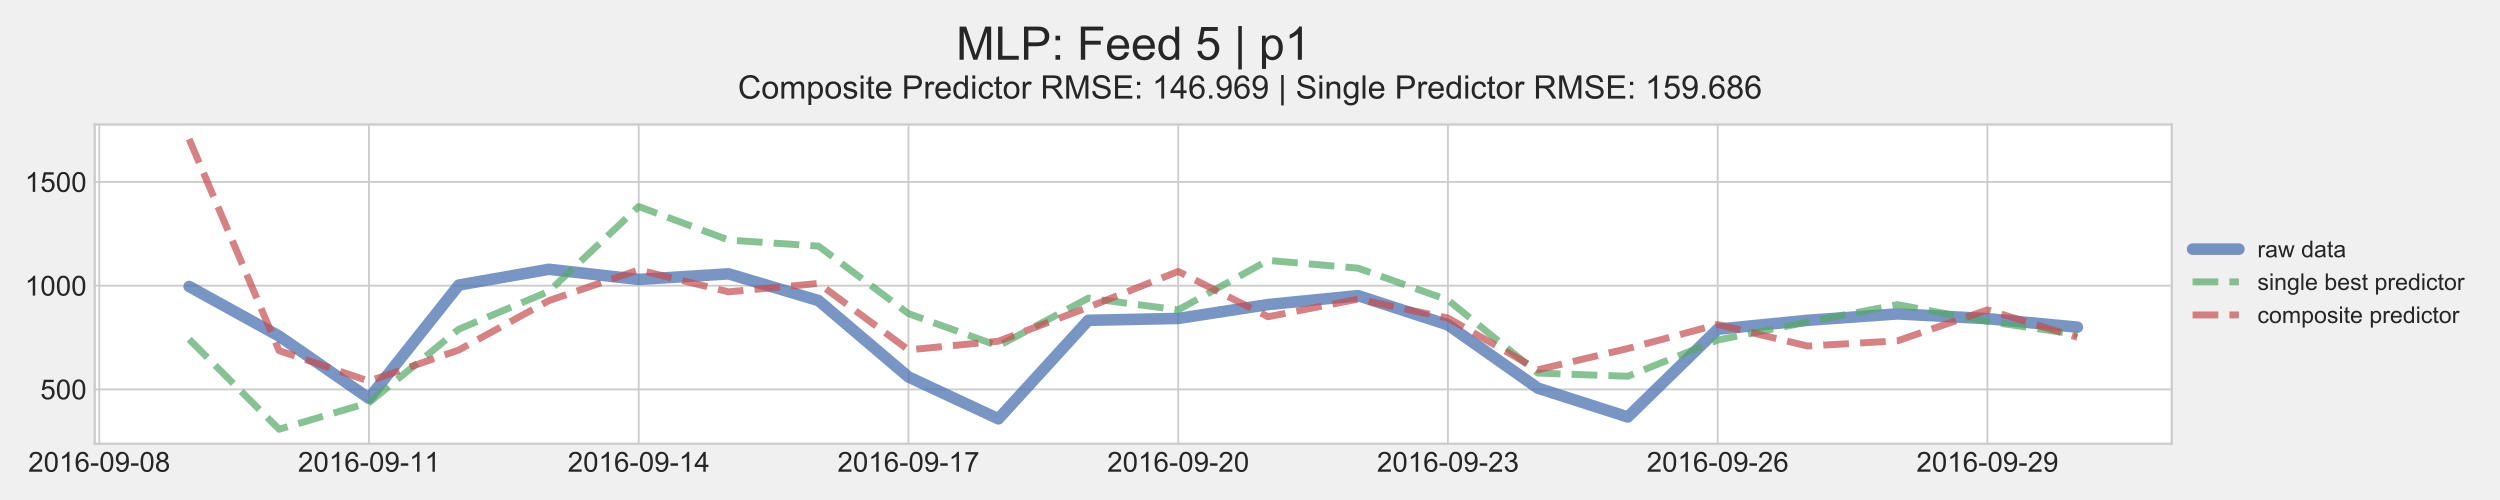
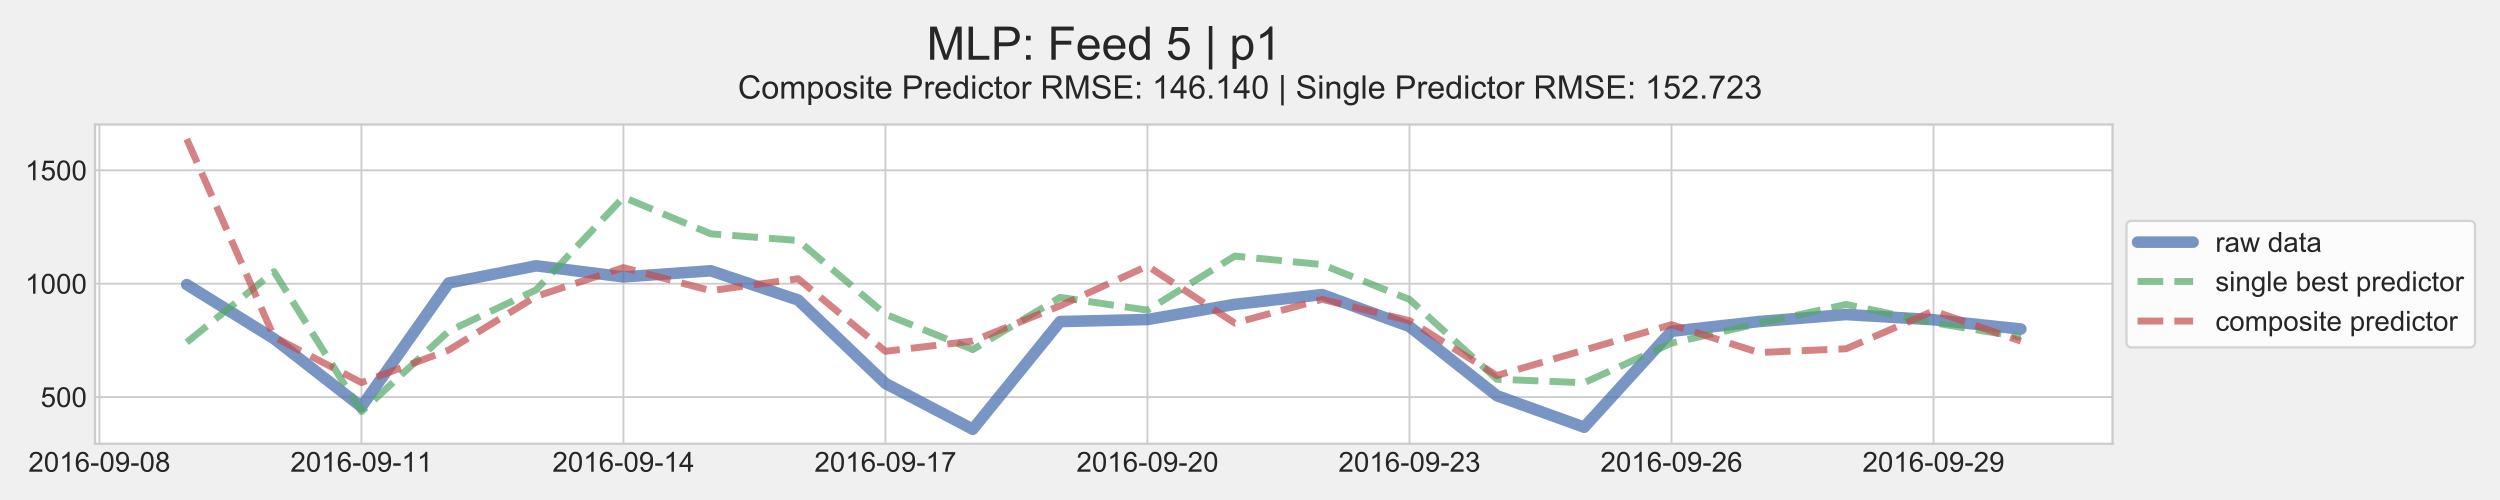
<svg xmlns="http://www.w3.org/2000/svg" xmlns:xlink="http://www.w3.org/1999/xlink" height="216pt" version="1.1" viewBox="0 0 1080 216" width="1080pt">
  <defs>
    <style type="text/css">
*{stroke-linecap:butt;stroke-linejoin:round;}
  </style>
  </defs>
  <g id="figure_1">
    <g id="patch_1">
      <path d="M 0 216  L 1080 216  L 1080 0  L 0 0  z " style="fill:none;" />
    </g>
    <g id="axes_1">
      <g id="patch_2">
-         <path d="M 40.925 191.7  L 938.2 191.7  L 938.2 53.8  L 40.925 53.8  z " style="fill:#ffffff;" />
+         <path d="M 41.05 191.7  L 912.625 191.7  L 912.625 53.8  L 41.05 53.8  z " style="fill:#ffffff;" />
      </g>
      <g id="matplotlib.axis_1">
        <g id="xtick_1">
          <g id="line2d_1">
-             <path clip-path="url(#p31e401185d)" d="M 42.867 191.7  L 42.867 53.8  " style="fill:none;stroke:#cccccc;stroke-linecap:round;stroke-width:0.8;" />
+             <path clip-path="url(#p3363a02929)" d="M 42.937 191.7  L 42.937 53.8  " style="fill:none;stroke:#cccccc;stroke-linecap:round;stroke-width:0.8;" />
          </g>
          <g id="line2d_2" />
          <g id="text_1">
            <defs>
              <path d="M 50.344 8.453  L 50.344 0  L 3.031 0  Q 2.938 3.172 4.047 6.109  Q 5.859 10.938 9.828 15.625  Q 13.812 20.312 21.344 26.469  Q 33.016 36.031 37.109 41.625  Q 41.219 47.219 41.219 52.203  Q 41.219 57.422 37.469 61  Q 33.734 64.594 27.734 64.594  Q 21.391 64.594 17.578 60.781  Q 13.766 56.984 13.719 50.25  L 4.688 51.172  Q 5.609 61.281 11.656 66.578  Q 17.719 71.875 27.938 71.875  Q 38.234 71.875 44.234 66.156  Q 50.25 60.453 50.25 52  Q 50.25 47.703 48.484 43.547  Q 46.734 39.406 42.656 34.812  Q 38.578 30.219 29.109 22.219  Q 21.188 15.578 18.938 13.203  Q 16.703 10.844 15.234 8.453  z " id="ArialMT-32" />
              <path d="M 4.156 35.297  Q 4.156 48 6.766 55.734  Q 9.375 63.484 14.516 67.672  Q 19.672 71.875 27.484 71.875  Q 33.25 71.875 37.594 69.547  Q 41.938 67.234 44.766 62.859  Q 47.609 58.5 49.219 52.219  Q 50.828 45.953 50.828 35.297  Q 50.828 22.703 48.234 14.969  Q 45.656 7.234 40.5 3  Q 35.359 -1.219 27.484 -1.219  Q 17.141 -1.219 11.234 6.203  Q 4.156 15.141 4.156 35.297  z M 13.188 35.297  Q 13.188 17.672 17.312 11.828  Q 21.438 6 27.484 6  Q 33.547 6 37.672 11.859  Q 41.797 17.719 41.797 35.297  Q 41.797 52.984 37.672 58.781  Q 33.547 64.594 27.391 64.594  Q 21.344 64.594 17.719 59.469  Q 13.188 52.938 13.188 35.297  z " id="ArialMT-30" />
              <path d="M 37.25 0  L 28.469 0  L 28.469 56  Q 25.297 52.984 20.141 49.953  Q 14.984 46.922 10.891 45.406  L 10.891 53.906  Q 18.266 57.375 23.781 62.297  Q 29.297 67.234 31.594 71.875  L 37.25 71.875  z " id="ArialMT-31" />
              <path d="M 49.75 54.047  L 41.016 53.375  Q 39.844 58.547 37.703 60.891  Q 34.125 64.656 28.906 64.656  Q 24.703 64.656 21.531 62.312  Q 17.391 59.281 14.984 53.469  Q 12.594 47.656 12.5 36.922  Q 15.672 41.75 20.266 44.094  Q 24.859 46.438 29.891 46.438  Q 38.672 46.438 44.844 39.969  Q 51.031 33.5 51.031 23.25  Q 51.031 16.5 48.125 10.719  Q 45.219 4.938 40.141 1.859  Q 35.062 -1.219 28.609 -1.219  Q 17.625 -1.219 10.688 6.859  Q 3.766 14.938 3.766 33.5  Q 3.766 54.25 11.422 63.672  Q 18.109 71.875 29.438 71.875  Q 37.891 71.875 43.281 67.141  Q 48.688 62.406 49.75 54.047  z M 13.875 23.188  Q 13.875 18.656 15.797 14.5  Q 17.719 10.359 21.188 8.172  Q 24.656 6 28.469 6  Q 34.031 6 38.031 10.484  Q 42.047 14.984 42.047 22.703  Q 42.047 30.125 38.078 34.391  Q 34.125 38.672 28.125 38.672  Q 22.172 38.672 18.016 34.391  Q 13.875 30.125 13.875 23.188  z " id="ArialMT-36" />
              <path d="M 3.172 21.484  L 3.172 30.328  L 30.172 30.328  L 30.172 21.484  z " id="ArialMT-2d" />
              <path d="M 5.469 16.547  L 13.922 17.328  Q 14.984 11.375 18.016 8.688  Q 21.047 6 25.781 6  Q 29.828 6 32.875 7.859  Q 35.938 9.719 37.891 12.812  Q 39.844 15.922 41.156 21.188  Q 42.484 26.469 42.484 31.938  Q 42.484 32.516 42.438 33.688  Q 39.797 29.5 35.234 26.875  Q 30.672 24.266 25.344 24.266  Q 16.453 24.266 10.297 30.703  Q 4.156 37.156 4.156 47.703  Q 4.156 58.594 10.578 65.234  Q 17 71.875 26.656 71.875  Q 33.641 71.875 39.422 68.109  Q 45.219 64.359 48.219 57.391  Q 51.219 50.438 51.219 37.25  Q 51.219 23.531 48.234 15.406  Q 45.266 7.281 39.375 3.031  Q 33.5 -1.219 25.594 -1.219  Q 17.188 -1.219 11.859 3.438  Q 6.547 8.109 5.469 16.547  z M 41.453 48.141  Q 41.453 55.719 37.422 60.156  Q 33.406 64.594 27.734 64.594  Q 21.875 64.594 17.531 59.812  Q 13.188 55.031 13.188 47.406  Q 13.188 40.578 17.312 36.297  Q 21.438 32.031 27.484 32.031  Q 33.594 32.031 37.516 36.297  Q 41.453 40.578 41.453 48.141  z " id="ArialMT-39" />
              <path d="M 17.672 38.812  Q 12.203 40.828 9.562 44.531  Q 6.938 48.25 6.938 53.422  Q 6.938 61.234 12.547 66.547  Q 18.172 71.875 27.484 71.875  Q 36.859 71.875 42.578 66.422  Q 48.297 60.984 48.297 53.172  Q 48.297 48.188 45.672 44.5  Q 43.062 40.828 37.75 38.812  Q 44.344 36.672 47.781 31.875  Q 51.219 27.094 51.219 20.453  Q 51.219 11.281 44.719 5.031  Q 38.234 -1.219 27.641 -1.219  Q 17.047 -1.219 10.547 5.047  Q 4.047 11.328 4.047 20.703  Q 4.047 27.688 7.594 32.391  Q 11.141 37.109 17.672 38.812  z M 15.922 53.719  Q 15.922 48.641 19.188 45.406  Q 22.469 42.188 27.688 42.188  Q 32.766 42.188 36.016 45.375  Q 39.266 48.578 39.266 53.219  Q 39.266 58.062 35.906 61.359  Q 32.562 64.656 27.594 64.656  Q 22.562 64.656 19.234 61.422  Q 15.922 58.203 15.922 53.719  z M 13.094 20.656  Q 13.094 16.891 14.875 13.375  Q 16.656 9.859 20.172 7.922  Q 23.688 6 27.734 6  Q 34.031 6 38.125 10.047  Q 42.234 14.109 42.234 20.359  Q 42.234 26.703 38.016 30.859  Q 33.797 35.016 27.438 35.016  Q 21.234 35.016 17.156 30.906  Q 13.094 26.812 13.094 20.656  z " id="ArialMT-38" />
            </defs>
-             <g style="fill:#262626;" transform="translate(12.17903 203.7894)scale(0.12 -0.12)">
+             <g style="fill:#262626;" transform="translate(12.2484 203.7894)scale(0.12 -0.12)">
              <use xlink:href="#ArialMT-32" />
              <use x="55.615" xlink:href="#ArialMT-30" />
              <use x="111.23" xlink:href="#ArialMT-31" />
              <use x="166.846" xlink:href="#ArialMT-36" />
              <use x="222.461" xlink:href="#ArialMT-2d" />
              <use x="255.762" xlink:href="#ArialMT-30" />
              <use x="311.377" xlink:href="#ArialMT-39" />
              <use x="366.992" xlink:href="#ArialMT-2d" />
              <use x="400.293" xlink:href="#ArialMT-30" />
              <use x="455.908" xlink:href="#ArialMT-38" />
            </g>
          </g>
        </g>
        <g id="xtick_2">
          <g id="line2d_3">
-             <path clip-path="url(#p31e401185d)" d="M 159.396 191.7  L 159.396 53.8  " style="fill:none;stroke:#cccccc;stroke-linecap:round;stroke-width:0.8;" />
+             <path clip-path="url(#p3363a02929)" d="M 156.128 191.7  L 156.128 53.8  " style="fill:none;stroke:#cccccc;stroke-linecap:round;stroke-width:0.8;" />
          </g>
          <g id="line2d_4" />
          <g id="text_2">
-             <g style="fill:#262626;" transform="translate(128.7148 203.7894)scale(0.12 -0.12)">
+             <g style="fill:#262626;" transform="translate(125.4465 203.7894)scale(0.12 -0.12)">
              <use xlink:href="#ArialMT-32" />
              <use x="55.615" xlink:href="#ArialMT-30" />
              <use x="111.23" xlink:href="#ArialMT-31" />
              <use x="166.846" xlink:href="#ArialMT-36" />
              <use x="222.461" xlink:href="#ArialMT-2d" />
              <use x="255.762" xlink:href="#ArialMT-30" />
              <use x="311.377" xlink:href="#ArialMT-39" />
              <use x="366.992" xlink:href="#ArialMT-2d" />
              <use x="400.293" xlink:href="#ArialMT-31" />
              <use x="455.799" xlink:href="#ArialMT-31" />
            </g>
          </g>
        </g>
        <g id="xtick_3">
          <g id="line2d_5">
-             <path clip-path="url(#p31e401185d)" d="M 275.926 191.7  L 275.926 53.8  " style="fill:none;stroke:#cccccc;stroke-linecap:round;stroke-width:0.8;" />
+             <path clip-path="url(#p3363a02929)" d="M 269.32 191.7  L 269.32 53.8  " style="fill:none;stroke:#cccccc;stroke-linecap:round;stroke-width:0.8;" />
          </g>
          <g id="line2d_6" />
          <g id="text_3">
            <defs>
              <path d="M 32.328 0  L 32.328 17.141  L 1.266 17.141  L 1.266 25.203  L 33.938 71.578  L 41.109 71.578  L 41.109 25.203  L 50.781 25.203  L 50.781 17.141  L 41.109 17.141  L 41.109 0  z M 32.328 25.203  L 32.328 57.469  L 9.906 25.203  z " id="ArialMT-34" />
            </defs>
-             <g style="fill:#262626;" transform="translate(245.2375 203.7894)scale(0.12 -0.12)">
+             <g style="fill:#262626;" transform="translate(238.6315 203.7894)scale(0.12 -0.12)">
              <use xlink:href="#ArialMT-32" />
              <use x="55.615" xlink:href="#ArialMT-30" />
              <use x="111.23" xlink:href="#ArialMT-31" />
              <use x="166.846" xlink:href="#ArialMT-36" />
              <use x="222.461" xlink:href="#ArialMT-2d" />
              <use x="255.762" xlink:href="#ArialMT-30" />
              <use x="311.377" xlink:href="#ArialMT-39" />
              <use x="366.992" xlink:href="#ArialMT-2d" />
              <use x="400.293" xlink:href="#ArialMT-31" />
              <use x="455.908" xlink:href="#ArialMT-34" />
            </g>
          </g>
        </g>
        <g id="xtick_4">
          <g id="line2d_7">
-             <path clip-path="url(#p31e401185d)" d="M 392.455 191.7  L 392.455 53.8  " style="fill:none;stroke:#cccccc;stroke-linecap:round;stroke-width:0.8;" />
+             <path clip-path="url(#p3363a02929)" d="M 382.511 191.7  L 382.511 53.8  " style="fill:none;stroke:#cccccc;stroke-linecap:round;stroke-width:0.8;" />
          </g>
          <g id="line2d_8" />
          <g id="text_4">
            <defs>
              <path d="M 4.734 62.203  L 4.734 70.656  L 51.078 70.656  L 51.078 63.812  Q 44.234 56.547 37.516 44.484  Q 30.812 32.422 27.156 19.672  Q 24.516 10.688 23.781 0  L 14.75 0  Q 14.891 8.453 18.062 20.406  Q 21.234 32.375 27.172 43.484  Q 33.109 54.594 39.797 62.203  z " id="ArialMT-37" />
            </defs>
-             <g style="fill:#262626;" transform="translate(361.7667 203.7894)scale(0.12 -0.12)">
+             <g style="fill:#262626;" transform="translate(351.8231 203.7894)scale(0.12 -0.12)">
              <use xlink:href="#ArialMT-32" />
              <use x="55.615" xlink:href="#ArialMT-30" />
              <use x="111.23" xlink:href="#ArialMT-31" />
              <use x="166.846" xlink:href="#ArialMT-36" />
              <use x="222.461" xlink:href="#ArialMT-2d" />
              <use x="255.762" xlink:href="#ArialMT-30" />
              <use x="311.377" xlink:href="#ArialMT-39" />
              <use x="366.992" xlink:href="#ArialMT-2d" />
              <use x="400.293" xlink:href="#ArialMT-31" />
              <use x="455.908" xlink:href="#ArialMT-37" />
            </g>
          </g>
        </g>
        <g id="xtick_5">
          <g id="line2d_9">
-             <path clip-path="url(#p31e401185d)" d="M 508.984 191.7  L 508.984 53.8  " style="fill:none;stroke:#cccccc;stroke-linecap:round;stroke-width:0.8;" />
+             <path clip-path="url(#p3363a02929)" d="M 495.703 191.7  L 495.703 53.8  " style="fill:none;stroke:#cccccc;stroke-linecap:round;stroke-width:0.8;" />
          </g>
          <g id="line2d_10" />
          <g id="text_5">
-             <g style="fill:#262626;" transform="translate(478.2959 203.7894)scale(0.12 -0.12)">
+             <g style="fill:#262626;" transform="translate(465.0146 203.7894)scale(0.12 -0.12)">
              <use xlink:href="#ArialMT-32" />
              <use x="55.615" xlink:href="#ArialMT-30" />
              <use x="111.23" xlink:href="#ArialMT-31" />
              <use x="166.846" xlink:href="#ArialMT-36" />
              <use x="222.461" xlink:href="#ArialMT-2d" />
              <use x="255.762" xlink:href="#ArialMT-30" />
              <use x="311.377" xlink:href="#ArialMT-39" />
              <use x="366.992" xlink:href="#ArialMT-2d" />
              <use x="400.293" xlink:href="#ArialMT-32" />
              <use x="455.908" xlink:href="#ArialMT-30" />
            </g>
          </g>
        </g>
        <g id="xtick_6">
          <g id="line2d_11">
-             <path clip-path="url(#p31e401185d)" d="M 625.513 191.7  L 625.513 53.8  " style="fill:none;stroke:#cccccc;stroke-linecap:round;stroke-width:0.8;" />
+             <path clip-path="url(#p3363a02929)" d="M 608.894 191.7  L 608.894 53.8  " style="fill:none;stroke:#cccccc;stroke-linecap:round;stroke-width:0.8;" />
          </g>
          <g id="line2d_12" />
          <g id="text_6">
            <defs>
              <path d="M 4.203 18.891  L 12.984 20.062  Q 14.5 12.594 18.141 9.297  Q 21.781 6 27 6  Q 33.203 6 37.469 10.297  Q 41.75 14.594 41.75 20.953  Q 41.75 27 37.797 30.922  Q 33.844 34.859 27.734 34.859  Q 25.25 34.859 21.531 33.891  L 22.516 41.609  Q 23.391 41.5 23.922 41.5  Q 29.547 41.5 34.031 44.422  Q 38.531 47.359 38.531 53.469  Q 38.531 58.297 35.25 61.469  Q 31.984 64.656 26.812 64.656  Q 21.688 64.656 18.266 61.422  Q 14.844 58.203 13.875 51.766  L 5.078 53.328  Q 6.688 62.156 12.391 67.016  Q 18.109 71.875 26.609 71.875  Q 32.469 71.875 37.391 69.359  Q 42.328 66.844 44.938 62.5  Q 47.562 58.156 47.562 53.266  Q 47.562 48.641 45.062 44.828  Q 42.578 41.016 37.703 38.766  Q 44.047 37.312 47.562 32.688  Q 51.078 28.078 51.078 21.141  Q 51.078 11.766 44.234 5.25  Q 37.406 -1.266 26.953 -1.266  Q 17.531 -1.266 11.297 4.344  Q 5.078 9.969 4.203 18.891  z " id="ArialMT-33" />
            </defs>
-             <g style="fill:#262626;" transform="translate(594.8251 203.7894)scale(0.12 -0.12)">
+             <g style="fill:#262626;" transform="translate(578.2062 203.7894)scale(0.12 -0.12)">
              <use xlink:href="#ArialMT-32" />
              <use x="55.615" xlink:href="#ArialMT-30" />
              <use x="111.23" xlink:href="#ArialMT-31" />
              <use x="166.846" xlink:href="#ArialMT-36" />
              <use x="222.461" xlink:href="#ArialMT-2d" />
              <use x="255.762" xlink:href="#ArialMT-30" />
              <use x="311.377" xlink:href="#ArialMT-39" />
              <use x="366.992" xlink:href="#ArialMT-2d" />
              <use x="400.293" xlink:href="#ArialMT-32" />
              <use x="455.908" xlink:href="#ArialMT-33" />
            </g>
          </g>
        </g>
        <g id="xtick_7">
          <g id="line2d_13">
-             <path clip-path="url(#p31e401185d)" d="M 742.042 191.7  L 742.042 53.8  " style="fill:none;stroke:#cccccc;stroke-linecap:round;stroke-width:0.8;" />
+             <path clip-path="url(#p3363a02929)" d="M 722.086 191.7  L 722.086 53.8  " style="fill:none;stroke:#cccccc;stroke-linecap:round;stroke-width:0.8;" />
          </g>
          <g id="line2d_14" />
          <g id="text_7">
-             <g style="fill:#262626;" transform="translate(711.3544 203.7894)scale(0.12 -0.12)">
+             <g style="fill:#262626;" transform="translate(691.3978 203.7894)scale(0.12 -0.12)">
              <use xlink:href="#ArialMT-32" />
              <use x="55.615" xlink:href="#ArialMT-30" />
              <use x="111.23" xlink:href="#ArialMT-31" />
              <use x="166.846" xlink:href="#ArialMT-36" />
              <use x="222.461" xlink:href="#ArialMT-2d" />
              <use x="255.762" xlink:href="#ArialMT-30" />
              <use x="311.377" xlink:href="#ArialMT-39" />
              <use x="366.992" xlink:href="#ArialMT-2d" />
              <use x="400.293" xlink:href="#ArialMT-32" />
              <use x="455.908" xlink:href="#ArialMT-36" />
            </g>
          </g>
        </g>
        <g id="xtick_8">
          <g id="line2d_15">
-             <path clip-path="url(#p31e401185d)" d="M 858.572 191.7  L 858.572 53.8  " style="fill:none;stroke:#cccccc;stroke-linecap:round;stroke-width:0.8;" />
+             <path clip-path="url(#p3363a02929)" d="M 835.277 191.7  L 835.277 53.8  " style="fill:none;stroke:#cccccc;stroke-linecap:round;stroke-width:0.8;" />
          </g>
          <g id="line2d_16" />
          <g id="text_8">
-             <g style="fill:#262626;" transform="translate(827.8836 203.7894)scale(0.12 -0.12)">
+             <g style="fill:#262626;" transform="translate(804.5893 203.7894)scale(0.12 -0.12)">
              <use xlink:href="#ArialMT-32" />
              <use x="55.615" xlink:href="#ArialMT-30" />
              <use x="111.23" xlink:href="#ArialMT-31" />
              <use x="166.846" xlink:href="#ArialMT-36" />
              <use x="222.461" xlink:href="#ArialMT-2d" />
              <use x="255.762" xlink:href="#ArialMT-30" />
              <use x="311.377" xlink:href="#ArialMT-39" />
              <use x="366.992" xlink:href="#ArialMT-2d" />
              <use x="400.293" xlink:href="#ArialMT-32" />
              <use x="455.908" xlink:href="#ArialMT-39" />
            </g>
          </g>
        </g>
      </g>
      <g id="matplotlib.axis_2">
        <g id="ytick_1">
          <g id="line2d_17">
-             <path clip-path="url(#p31e401185d)" d="M 40.925 168.214  L 938.2 168.214  " style="fill:none;stroke:#cccccc;stroke-linecap:round;stroke-width:0.8;" />
+             <path clip-path="url(#p3363a02929)" d="M 41.05 171.525  L 912.625 171.525  " style="fill:none;stroke:#cccccc;stroke-linecap:round;stroke-width:0.8;" />
          </g>
          <g id="line2d_18" />
          <g id="text_9">
            <defs>
              <path d="M 4.156 18.75  L 13.375 19.531  Q 14.406 12.797 18.141 9.391  Q 21.875 6 27.156 6  Q 33.5 6 37.891 10.781  Q 42.281 15.578 42.281 23.484  Q 42.281 31 38.062 35.344  Q 33.844 39.703 27 39.703  Q 22.75 39.703 19.328 37.766  Q 15.922 35.844 13.969 32.766  L 5.719 33.844  L 12.641 70.609  L 48.25 70.609  L 48.25 62.203  L 19.672 62.203  L 15.828 42.969  Q 22.266 47.469 29.344 47.469  Q 38.719 47.469 45.156 40.969  Q 51.609 34.469 51.609 24.266  Q 51.609 14.547 45.953 7.469  Q 39.062 -1.219 27.156 -1.219  Q 17.391 -1.219 11.203 4.25  Q 5.031 9.719 4.156 18.75  z " id="ArialMT-35" />
            </defs>
-             <g style="fill:#262626;" transform="translate(17.40563 172.5091)scale(0.12 -0.12)">
+             <g style="fill:#262626;" transform="translate(17.53063 175.82)scale(0.12 -0.12)">
              <use xlink:href="#ArialMT-35" />
              <use x="55.615" xlink:href="#ArialMT-30" />
              <use x="111.23" xlink:href="#ArialMT-30" />
            </g>
          </g>
        </g>
        <g id="ytick_2">
          <g id="line2d_19">
-             <path clip-path="url(#p31e401185d)" d="M 40.925 123.409  L 938.2 123.409  " style="fill:none;stroke:#cccccc;stroke-linecap:round;stroke-width:0.8;" />
+             <path clip-path="url(#p3363a02929)" d="M 41.05 122.559  L 912.625 122.559  " style="fill:none;stroke:#cccccc;stroke-linecap:round;stroke-width:0.8;" />
          </g>
          <g id="line2d_20" />
          <g id="text_10">
-             <g style="fill:#262626;" transform="translate(10.7325 127.7039)scale(0.12 -0.12)">
+             <g style="fill:#262626;" transform="translate(10.8575 126.8533)scale(0.12 -0.12)">
              <use xlink:href="#ArialMT-31" />
              <use x="55.615" xlink:href="#ArialMT-30" />
              <use x="111.23" xlink:href="#ArialMT-30" />
              <use x="166.846" xlink:href="#ArialMT-30" />
            </g>
          </g>
        </g>
        <g id="ytick_3">
          <g id="line2d_21">
-             <path clip-path="url(#p31e401185d)" d="M 40.925 78.604  L 938.2 78.604  " style="fill:none;stroke:#cccccc;stroke-linecap:round;stroke-width:0.8;" />
+             <path clip-path="url(#p3363a02929)" d="M 41.05 73.592  L 912.625 73.592  " style="fill:none;stroke:#cccccc;stroke-linecap:round;stroke-width:0.8;" />
          </g>
          <g id="line2d_22" />
          <g id="text_11">
-             <g style="fill:#262626;" transform="translate(10.7325 82.89876)scale(0.12 -0.12)">
+             <g style="fill:#262626;" transform="translate(10.8575 77.88661)scale(0.12 -0.12)">
              <use xlink:href="#ArialMT-31" />
              <use x="55.615" xlink:href="#ArialMT-35" />
              <use x="111.23" xlink:href="#ArialMT-30" />
              <use x="166.846" xlink:href="#ArialMT-30" />
            </g>
          </g>
        </g>
      </g>
      <g id="line2d_23">
-         <path clip-path="url(#p31e401185d)" d="M 81.71 123.768  L 120.553 145.185  L 159.396 172.068  L 198.239 123.14  L 237.083 116.33  L 275.926 120.721  L 314.769 118.301  L 353.612 129.861  L 392.455 162.838  L 431.298 180.939  L 470.141 138.374  L 508.984 137.568  L 547.827 131.564  L 586.67 127.711  L 625.513 140.346  L 664.356 167.677  L 703.199 180.133  L 742.042 142.227  L 780.886 138.374  L 819.729 135.596  L 858.572 137.657  L 897.415 141.331  " style="fill:none;stroke:#4c72b0;stroke-linecap:round;stroke-opacity:0.75;stroke-width:5;" />
+         <path clip-path="url(#p3363a02929)" d="M 80.667 122.95  L 118.398 146.356  L 156.128 175.736  L 193.859 122.265  L 231.589 114.822  L 269.32 119.621  L 307.05 116.976  L 344.781 129.61  L 382.511 165.649  L 420.242 185.432  L 457.972 138.913  L 495.703 138.032  L 533.433 131.471  L 571.164 127.259  L 608.894 141.068  L 646.625 170.938  L 684.355 184.55  L 722.086 143.125  L 759.816 138.913  L 797.547 135.878  L 835.277 138.13  L 873.008 142.145  " style="fill:none;stroke:#4c72b0;stroke-linecap:round;stroke-opacity:0.75;stroke-width:5;" />
      </g>
      <g id="line2d_24">
-         <path clip-path="url(#p31e401185d)" d="M 81.71 146.581  L 120.553 185.432  L 159.396 173.944  L 198.239 142.191  L 237.083 125.864  L 275.926 89.222  L 314.769 103.704  L 353.612 106.329  L 392.455 135.484  L 431.298 149.453  L 470.141 128.817  L 508.984 133.86  L 547.827 112.484  L 586.67 115.845  L 625.513 129.62  L 664.356 161.168  L 703.199 162.556  L 742.042 146.897  L 780.886 139.115  L 819.729 131.61  L 858.572 138.842  L 897.415 144.547  " style="fill:none;stroke:#55a868;stroke-dasharray:11.1,4.8;stroke-dashoffset:0;stroke-opacity:0.7;stroke-width:3;" />
+         <path clip-path="url(#p3363a02929)" d="M 80.667 147.882  L 118.398 117.372  L 156.128 177.787  L 193.859 143.085  L 231.589 125.242  L 269.32 85.196  L 307.05 101.024  L 344.781 103.892  L 382.511 135.754  L 420.242 151.021  L 457.972 128.468  L 495.703 133.979  L 533.433 110.619  L 571.164 114.292  L 608.894 129.347  L 646.625 163.824  L 684.355 165.341  L 722.086 148.228  L 759.816 139.723  L 797.547 131.521  L 835.277 139.425  L 873.008 145.66  " style="fill:none;stroke:#55a868;stroke-dasharray:11.1,4.8;stroke-dashoffset:0;stroke-opacity:0.7;stroke-width:3;" />
      </g>
      <g id="line2d_25">
-         <path clip-path="url(#p31e401185d)" d="M 81.71 60.068  L 120.553 151.471  L 159.396 164.664  L 198.239 151.194  L 237.083 129.897  L 275.926 116.582  L 314.769 126.086  L 353.612 122.437  L 392.455 151.149  L 431.298 147.402  L 470.141 132.74  L 508.984 117.26  L 547.827 136.826  L 586.67 129.223  L 625.513 137.379  L 664.356 159.734  L 703.199 150.57  L 742.042 140.183  L 780.886 149.49  L 819.729 147.237  L 858.572 133.874  L 897.415 145.715  " style="fill:none;stroke:#c44e52;stroke-dasharray:11.1,4.8;stroke-dashoffset:0;stroke-opacity:0.7;stroke-width:3;" />
+         <path clip-path="url(#p3363a02929)" d="M 80.667 60.068  L 118.398 145.57  L 156.128 165.285  L 193.859 151.239  L 231.589 128.045  L 269.32 115.607  L 307.05 125.573  L 344.781 120.415  L 382.511 151.765  L 420.242 147.33  L 457.972 132.087  L 495.703 114.908  L 533.433 139.571  L 571.164 129.317  L 608.894 138.536  L 646.625 162.221  L 684.355 151.229  L 722.086 140.262  L 759.816 152.295  L 797.547 150.669  L 835.277 134.319  L 873.008 147.375  " style="fill:none;stroke:#c44e52;stroke-dasharray:11.1,4.8;stroke-dashoffset:0;stroke-opacity:0.7;stroke-width:3;" />
      </g>
      <g id="patch_3">
-         <path d="M 40.925 191.7  L 40.925 53.8  " style="fill:none;stroke:#cccccc;stroke-linecap:square;stroke-linejoin:miter;" />
+         <path d="M 41.05 191.7  L 41.05 53.8  " style="fill:none;stroke:#cccccc;stroke-linecap:square;stroke-linejoin:miter;" />
      </g>
      <g id="patch_4">
-         <path d="M 938.2 191.7  L 938.2 53.8  " style="fill:none;stroke:#cccccc;stroke-linecap:square;stroke-linejoin:miter;" />
+         <path d="M 912.625 191.7  L 912.625 53.8  " style="fill:none;stroke:#cccccc;stroke-linecap:square;stroke-linejoin:miter;" />
      </g>
      <g id="patch_5">
-         <path d="M 40.925 191.7  L 938.2 191.7  " style="fill:none;stroke:#cccccc;stroke-linecap:square;stroke-linejoin:miter;" />
+         <path d="M 41.05 191.7  L 912.625 191.7  " style="fill:none;stroke:#cccccc;stroke-linecap:square;stroke-linejoin:miter;" />
      </g>
      <g id="patch_6">
-         <path d="M 40.925 53.8  L 938.2 53.8  " style="fill:none;stroke:#cccccc;stroke-linecap:square;stroke-linejoin:miter;" />
+         <path d="M 41.05 53.8  L 912.625 53.8  " style="fill:none;stroke:#cccccc;stroke-linecap:square;stroke-linejoin:miter;" />
      </g>
      <g id="text_12">
        <defs>
          <path d="M 7.422 0  L 7.422 71.578  L 21.688 71.578  L 38.625 20.906  Q 40.969 13.812 42.047 10.297  Q 43.266 14.203 45.844 21.781  L 62.984 71.578  L 75.734 71.578  L 75.734 0  L 66.609 0  L 66.609 59.906  L 45.797 0  L 37.25 0  L 16.547 60.938  L 16.547 0  z " id="ArialMT-4d" />
          <path d="M 7.328 0  L 7.328 71.578  L 16.797 71.578  L 16.797 8.453  L 52.047 8.453  L 52.047 0  z " id="ArialMT-4c" />
          <path d="M 7.719 0  L 7.719 71.578  L 34.719 71.578  Q 41.844 71.578 45.609 70.906  Q 50.875 70.016 54.438 67.547  Q 58.016 65.094 60.188 60.641  Q 62.359 56.203 62.359 50.875  Q 62.359 41.75 56.547 35.422  Q 50.734 29.109 35.547 29.109  L 17.188 29.109  L 17.188 0  z M 17.188 37.547  L 35.688 37.547  Q 44.875 37.547 48.734 40.969  Q 52.594 44.391 52.594 50.594  Q 52.594 55.078 50.312 58.266  Q 48.047 61.469 44.344 62.5  Q 41.938 63.141 35.5 63.141  L 17.188 63.141  z " id="ArialMT-50" />
          <path d="M 9.031 41.844  L 9.031 51.859  L 19.047 51.859  L 19.047 41.844  z M 9.031 0  L 9.031 10.016  L 19.047 10.016  L 19.047 0  z " id="ArialMT-3a" />
          <path id="ArialMT-20" />
          <path d="M 8.203 0  L 8.203 71.578  L 56.5 71.578  L 56.5 63.141  L 17.672 63.141  L 17.672 40.969  L 51.266 40.969  L 51.266 32.516  L 17.672 32.516  L 17.672 0  z " id="ArialMT-46" />
          <path d="M 42.094 16.703  L 51.172 15.578  Q 49.031 7.625 43.219 3.219  Q 37.406 -1.172 28.375 -1.172  Q 17 -1.172 10.328 5.828  Q 3.656 12.844 3.656 25.484  Q 3.656 38.578 10.391 45.797  Q 17.141 53.031 27.875 53.031  Q 38.281 53.031 44.875 45.953  Q 51.469 38.875 51.469 26.031  Q 51.469 25.25 51.422 23.688  L 12.75 23.688  Q 13.234 15.141 17.578 10.594  Q 21.922 6.062 28.422 6.062  Q 33.25 6.062 36.672 8.594  Q 40.094 11.141 42.094 16.703  z M 13.234 30.906  L 42.188 30.906  Q 41.609 37.453 38.875 40.719  Q 34.672 45.797 27.984 45.797  Q 21.922 45.797 17.797 41.75  Q 13.672 37.703 13.234 30.906  z " id="ArialMT-65" />
          <path d="M 40.234 0  L 40.234 6.547  Q 35.297 -1.172 25.734 -1.172  Q 19.531 -1.172 14.328 2.25  Q 9.125 5.672 6.266 11.797  Q 3.422 17.922 3.422 25.875  Q 3.422 33.641 6 39.969  Q 8.594 46.297 13.766 49.656  Q 18.953 53.031 25.344 53.031  Q 30.031 53.031 33.688 51.047  Q 37.359 49.078 39.656 45.906  L 39.656 71.578  L 48.391 71.578  L 48.391 0  z M 12.453 25.875  Q 12.453 15.922 16.641 10.984  Q 20.844 6.062 26.562 6.062  Q 32.328 6.062 36.344 10.766  Q 40.375 15.484 40.375 25.141  Q 40.375 35.797 36.266 40.766  Q 32.172 45.75 26.172 45.75  Q 20.312 45.75 16.375 40.969  Q 12.453 36.188 12.453 25.875  z " id="ArialMT-64" />
          <path d="M 9.188 -21.047  L 9.188 72.797  L 16.844 72.797  L 16.844 -21.047  z " id="ArialMT-7c" />
          <path d="M 6.594 -19.875  L 6.594 51.859  L 14.594 51.859  L 14.594 45.125  Q 17.438 49.078 21 51.047  Q 24.562 53.031 29.641 53.031  Q 36.281 53.031 41.359 49.609  Q 46.438 46.188 49.016 39.953  Q 51.609 33.734 51.609 26.312  Q 51.609 18.359 48.75 11.984  Q 45.906 5.609 40.453 2.219  Q 35.016 -1.172 29 -1.172  Q 24.609 -1.172 21.109 0.688  Q 17.625 2.547 15.375 5.375  L 15.375 -19.875  z M 14.547 25.641  Q 14.547 15.625 18.594 10.844  Q 22.656 6.062 28.422 6.062  Q 34.281 6.062 38.453 11.016  Q 42.625 15.969 42.625 26.375  Q 42.625 36.281 38.547 41.203  Q 34.469 46.141 28.812 46.141  Q 23.188 46.141 18.859 40.891  Q 14.547 35.641 14.547 25.641  z " id="ArialMT-70" />
        </defs>
-         <g style="fill:#262626;" transform="translate(413.0391 25.8)scale(0.2 -0.2)">
+         <g style="fill:#262626;" transform="translate(400.3141 25.8)scale(0.2 -0.2)">
          <use xlink:href="#ArialMT-4d" />
          <use x="83.301" xlink:href="#ArialMT-4c" />
          <use x="138.916" xlink:href="#ArialMT-50" />
          <use x="205.615" xlink:href="#ArialMT-3a" />
          <use x="233.398" xlink:href="#ArialMT-20" />
          <use x="261.182" xlink:href="#ArialMT-46" />
          <use x="322.266" xlink:href="#ArialMT-65" />
          <use x="377.881" xlink:href="#ArialMT-65" />
          <use x="433.496" xlink:href="#ArialMT-64" />
          <use x="489.111" xlink:href="#ArialMT-20" />
          <use x="516.895" xlink:href="#ArialMT-35" />
          <use x="572.51" xlink:href="#ArialMT-20" />
          <use x="600.293" xlink:href="#ArialMT-7c" />
          <use x="626.27" xlink:href="#ArialMT-20" />
          <use x="654.053" xlink:href="#ArialMT-70" />
          <use x="709.668" xlink:href="#ArialMT-31" />
        </g>
      </g>
      <g id="legend_1">
+         <g id="patch_7">
+           <path d="M 921.025 150.082  L 1066.808 150.082  Q 1069.208 150.082 1069.208 147.682  L 1069.208 97.818  Q 1069.208 95.418 1066.808 95.418  L 921.025 95.418  Q 918.625 95.418 918.625 97.818  L 918.625 147.682  Q 918.625 150.082 921.025 150.082  z " style="fill:#ffffff;opacity:0.8;stroke:#cccccc;stroke-linejoin:miter;" />
+         </g>
        <g id="line2d_26">
-           <path d="M 947.2 107.631  L 967.2 107.631  " style="fill:none;stroke:#4c72b0;stroke-linecap:round;stroke-opacity:0.75;stroke-width:5;" />
+           <path d="M 923.425 104.608  L 947.425 104.608  " style="fill:none;stroke:#4c72b0;stroke-linecap:round;stroke-opacity:0.75;stroke-width:5;" />
        </g>
        <g id="line2d_27" />
        <g id="text_13">
          <defs>
            <path d="M 6.5 0  L 6.5 51.859  L 14.406 51.859  L 14.406 44  Q 17.438 49.516 20 51.266  Q 22.562 53.031 25.641 53.031  Q 30.078 53.031 34.672 50.203  L 31.641 42.047  Q 28.422 43.953 25.203 43.953  Q 22.312 43.953 20.016 42.219  Q 17.719 40.484 16.75 37.406  Q 15.281 32.719 15.281 27.156  L 15.281 0  z " id="ArialMT-72" />
            <path d="M 40.438 6.391  Q 35.547 2.25 31.031 0.531  Q 26.516 -1.172 21.344 -1.172  Q 12.797 -1.172 8.203 3  Q 3.609 7.172 3.609 13.672  Q 3.609 17.484 5.344 20.625  Q 7.078 23.781 9.891 25.688  Q 12.703 27.594 16.219 28.562  Q 18.797 29.25 24.031 29.891  Q 34.672 31.156 39.703 32.906  Q 39.75 34.719 39.75 35.203  Q 39.75 40.578 37.25 42.781  Q 33.891 45.75 27.25 45.75  Q 21.047 45.75 18.094 43.578  Q 15.141 41.406 13.719 35.891  L 5.125 37.062  Q 6.297 42.578 8.984 45.969  Q 11.672 49.359 16.75 51.188  Q 21.828 53.031 28.516 53.031  Q 35.156 53.031 39.297 51.469  Q 43.453 49.906 45.406 47.531  Q 47.359 45.172 48.141 41.547  Q 48.578 39.312 48.578 33.453  L 48.578 21.734  Q 48.578 9.469 49.141 6.219  Q 49.703 2.984 51.375 0  L 42.188 0  Q 40.828 2.734 40.438 6.391  z M 39.703 26.031  Q 34.906 24.078 25.344 22.703  Q 19.922 21.922 17.672 20.938  Q 15.438 19.969 14.203 18.094  Q 12.984 16.219 12.984 13.922  Q 12.984 10.406 15.641 8.062  Q 18.312 5.719 23.438 5.719  Q 28.516 5.719 32.469 7.938  Q 36.422 10.156 38.281 14.016  Q 39.703 17 39.703 22.797  z " id="ArialMT-61" />
            <path d="M 16.156 0  L 0.297 51.859  L 9.375 51.859  L 17.625 21.922  L 20.703 10.797  Q 20.906 11.625 23.391 21.484  L 31.641 51.859  L 40.672 51.859  L 48.438 21.781  L 51.031 11.859  L 54 21.875  L 62.891 51.859  L 71.438 51.859  L 55.219 0  L 46.094 0  L 37.844 31.062  L 35.844 39.891  L 25.344 0  z " id="ArialMT-77" />
            <path d="M 25.781 7.859  L 27.047 0.094  Q 23.344 -0.688 20.406 -0.688  Q 15.625 -0.688 12.984 0.828  Q 10.359 2.344 9.281 4.812  Q 8.203 7.281 8.203 15.188  L 8.203 45.016  L 1.766 45.016  L 1.766 51.859  L 8.203 51.859  L 8.203 64.703  L 16.938 69.969  L 16.938 51.859  L 25.781 51.859  L 25.781 45.016  L 16.938 45.016  L 16.938 14.703  Q 16.938 10.938 17.406 9.859  Q 17.875 8.797 18.922 8.156  Q 19.969 7.516 21.922 7.516  Q 23.391 7.516 25.781 7.859  z " id="ArialMT-74" />
          </defs>
-           <g style="fill:#262626;" transform="translate(975.2 111.1312)scale(0.1 -0.1)">
+           <g style="fill:#262626;" transform="translate(957.025 108.8075)scale(0.12 -0.12)">
            <use xlink:href="#ArialMT-72" />
            <use x="33.301" xlink:href="#ArialMT-61" />
            <use x="88.916" xlink:href="#ArialMT-77" />
            <use x="161.133" xlink:href="#ArialMT-20" />
            <use x="188.916" xlink:href="#ArialMT-64" />
            <use x="244.531" xlink:href="#ArialMT-61" />
            <use x="300.146" xlink:href="#ArialMT-74" />
            <use x="327.93" xlink:href="#ArialMT-61" />
          </g>
        </g>
        <g id="line2d_28">
-           <path d="M 947.2 121.777  L 967.2 121.777  " style="fill:none;stroke:#55a868;stroke-dasharray:11.1,4.8;stroke-dashoffset:0;stroke-opacity:0.7;stroke-width:3;" />
+           <path d="M 923.425 121.582  L 947.425 121.582  " style="fill:none;stroke:#55a868;stroke-dasharray:11.1,4.8;stroke-dashoffset:0;stroke-opacity:0.7;stroke-width:3;" />
        </g>
        <g id="line2d_29" />
        <g id="text_14">
          <defs>
            <path d="M 3.078 15.484  L 11.766 16.844  Q 12.5 11.625 15.844 8.844  Q 19.188 6.062 25.203 6.062  Q 31.25 6.062 34.172 8.516  Q 37.109 10.984 37.109 14.312  Q 37.109 17.281 34.516 19  Q 32.719 20.172 25.531 21.969  Q 15.875 24.422 12.141 26.203  Q 8.406 27.984 6.469 31.125  Q 4.547 34.281 4.547 38.094  Q 4.547 41.547 6.125 44.5  Q 7.719 47.469 10.453 49.422  Q 12.5 50.922 16.031 51.969  Q 19.578 53.031 23.641 53.031  Q 29.734 53.031 34.344 51.266  Q 38.969 49.516 41.156 46.5  Q 43.359 43.5 44.188 38.484  L 35.594 37.312  Q 35.016 41.312 32.203 43.547  Q 29.391 45.797 24.266 45.797  Q 18.219 45.797 15.625 43.797  Q 13.031 41.797 13.031 39.109  Q 13.031 37.406 14.109 36.031  Q 15.188 34.625 17.484 33.688  Q 18.797 33.203 25.25 31.453  Q 34.578 28.953 38.25 27.359  Q 41.938 25.781 44.031 22.75  Q 46.141 19.734 46.141 15.234  Q 46.141 10.844 43.578 6.953  Q 41.016 3.078 36.172 0.953  Q 31.344 -1.172 25.25 -1.172  Q 15.141 -1.172 9.844 3.031  Q 4.547 7.234 3.078 15.484  z " id="ArialMT-73" />
            <path d="M 6.641 61.469  L 6.641 71.578  L 15.438 71.578  L 15.438 61.469  z M 6.641 0  L 6.641 51.859  L 15.438 51.859  L 15.438 0  z " id="ArialMT-69" />
            <path d="M 6.594 0  L 6.594 51.859  L 14.5 51.859  L 14.5 44.484  Q 20.219 53.031 31 53.031  Q 35.688 53.031 39.625 51.344  Q 43.562 49.656 45.516 46.922  Q 47.469 44.188 48.25 40.438  Q 48.734 37.984 48.734 31.891  L 48.734 0  L 39.938 0  L 39.938 31.547  Q 39.938 36.922 38.906 39.578  Q 37.891 42.234 35.281 43.812  Q 32.672 45.406 29.156 45.406  Q 23.531 45.406 19.453 41.844  Q 15.375 38.281 15.375 28.328  L 15.375 0  z " id="ArialMT-6e" />
            <path d="M 4.984 -4.297  L 13.531 -5.562  Q 14.062 -9.516 16.5 -11.328  Q 19.781 -13.766 25.438 -13.766  Q 31.547 -13.766 34.859 -11.328  Q 38.188 -8.891 39.359 -4.5  Q 40.047 -1.812 39.984 6.781  Q 34.234 0 25.641 0  Q 14.938 0 9.078 7.719  Q 3.219 15.438 3.219 26.219  Q 3.219 33.641 5.906 39.906  Q 8.594 46.188 13.688 49.609  Q 18.797 53.031 25.688 53.031  Q 34.859 53.031 40.828 45.609  L 40.828 51.859  L 48.922 51.859  L 48.922 7.031  Q 48.922 -5.078 46.453 -10.125  Q 44 -15.188 38.641 -18.109  Q 33.297 -21.047 25.484 -21.047  Q 16.219 -21.047 10.5 -16.875  Q 4.781 -12.703 4.984 -4.297  z M 12.25 26.859  Q 12.25 16.656 16.297 11.969  Q 20.359 7.281 26.469 7.281  Q 32.516 7.281 36.609 11.938  Q 40.719 16.609 40.719 26.562  Q 40.719 36.078 36.5 40.906  Q 32.281 45.75 26.312 45.75  Q 20.453 45.75 16.344 40.984  Q 12.25 36.234 12.25 26.859  z " id="ArialMT-67" />
            <path d="M 6.391 0  L 6.391 71.578  L 15.188 71.578  L 15.188 0  z " id="ArialMT-6c" />
            <path d="M 14.703 0  L 6.547 0  L 6.547 71.578  L 15.328 71.578  L 15.328 46.047  Q 20.906 53.031 29.547 53.031  Q 34.328 53.031 38.594 51.094  Q 42.875 49.172 45.625 45.672  Q 48.391 42.188 49.953 37.25  Q 51.516 32.328 51.516 26.703  Q 51.516 13.375 44.922 6.094  Q 38.328 -1.172 29.109 -1.172  Q 19.922 -1.172 14.703 6.5  z M 14.594 26.312  Q 14.594 17 17.141 12.844  Q 21.297 6.062 28.375 6.062  Q 34.125 6.062 38.328 11.062  Q 42.531 16.062 42.531 25.984  Q 42.531 36.141 38.5 40.969  Q 34.469 45.797 28.766 45.797  Q 23 45.797 18.797 40.797  Q 14.594 35.797 14.594 26.312  z " id="ArialMT-62" />
            <path d="M 40.438 19  L 49.078 17.875  Q 47.656 8.938 41.812 3.875  Q 35.984 -1.172 27.484 -1.172  Q 16.844 -1.172 10.375 5.781  Q 3.906 12.75 3.906 25.734  Q 3.906 34.125 6.688 40.422  Q 9.469 46.734 15.156 49.875  Q 20.844 53.031 27.547 53.031  Q 35.984 53.031 41.359 48.75  Q 46.734 44.484 48.25 36.625  L 39.703 35.297  Q 38.484 40.531 35.375 43.156  Q 32.281 45.797 27.875 45.797  Q 21.234 45.797 17.078 41.031  Q 12.938 36.281 12.938 25.984  Q 12.938 15.531 16.938 10.797  Q 20.953 6.062 27.391 6.062  Q 32.562 6.062 36.031 9.234  Q 39.5 12.406 40.438 19  z " id="ArialMT-63" />
            <path d="M 3.328 25.922  Q 3.328 40.328 11.328 47.266  Q 18.016 53.031 27.641 53.031  Q 38.328 53.031 45.109 46.016  Q 51.906 39.016 51.906 26.656  Q 51.906 16.656 48.906 10.906  Q 45.906 5.172 40.156 2  Q 34.422 -1.172 27.641 -1.172  Q 16.75 -1.172 10.031 5.812  Q 3.328 12.797 3.328 25.922  z M 12.359 25.922  Q 12.359 15.969 16.703 11.016  Q 21.047 6.062 27.641 6.062  Q 34.188 6.062 38.531 11.031  Q 42.875 16.016 42.875 26.219  Q 42.875 35.844 38.5 40.797  Q 34.125 45.75 27.641 45.75  Q 21.047 45.75 16.703 40.812  Q 12.359 35.891 12.359 25.922  z " id="ArialMT-6f" />
          </defs>
-           <g style="fill:#262626;" transform="translate(975.2 125.2766)scale(0.1 -0.1)">
+           <g style="fill:#262626;" transform="translate(957.025 125.7819)scale(0.12 -0.12)">
            <use xlink:href="#ArialMT-73" />
            <use x="50" xlink:href="#ArialMT-69" />
            <use x="72.217" xlink:href="#ArialMT-6e" />
            <use x="127.832" xlink:href="#ArialMT-67" />
            <use x="183.447" xlink:href="#ArialMT-6c" />
            <use x="205.664" xlink:href="#ArialMT-65" />
            <use x="261.279" xlink:href="#ArialMT-20" />
            <use x="289.062" xlink:href="#ArialMT-62" />
            <use x="344.678" xlink:href="#ArialMT-65" />
            <use x="400.293" xlink:href="#ArialMT-73" />
            <use x="450.293" xlink:href="#ArialMT-74" />
            <use x="478.076" xlink:href="#ArialMT-20" />
            <use x="505.859" xlink:href="#ArialMT-70" />
            <use x="561.475" xlink:href="#ArialMT-72" />
            <use x="594.775" xlink:href="#ArialMT-65" />
            <use x="650.391" xlink:href="#ArialMT-64" />
            <use x="706.006" xlink:href="#ArialMT-69" />
            <use x="728.223" xlink:href="#ArialMT-63" />
            <use x="778.223" xlink:href="#ArialMT-74" />
            <use x="806.006" xlink:href="#ArialMT-6f" />
            <use x="861.621" xlink:href="#ArialMT-72" />
          </g>
        </g>
        <g id="line2d_30">
-           <path d="M 947.2 136.039  L 967.2 136.039  " style="fill:none;stroke:#c44e52;stroke-dasharray:11.1,4.8;stroke-dashoffset:0;stroke-opacity:0.7;stroke-width:3;" />
+           <path d="M 923.425 138.697  L 947.425 138.697  " style="fill:none;stroke:#c44e52;stroke-dasharray:11.1,4.8;stroke-dashoffset:0;stroke-opacity:0.7;stroke-width:3;" />
        </g>
        <g id="line2d_31" />
        <g id="text_15">
          <defs>
            <path d="M 6.594 0  L 6.594 51.859  L 14.453 51.859  L 14.453 44.578  Q 16.891 48.391 20.938 50.703  Q 25 53.031 30.172 53.031  Q 35.938 53.031 39.625 50.641  Q 43.312 48.25 44.828 43.953  Q 50.984 53.031 60.844 53.031  Q 68.562 53.031 72.703 48.75  Q 76.859 44.484 76.859 35.594  L 76.859 0  L 68.109 0  L 68.109 32.672  Q 68.109 37.938 67.25 40.25  Q 66.406 42.578 64.156 43.984  Q 61.922 45.406 58.891 45.406  Q 53.422 45.406 49.797 41.766  Q 46.188 38.141 46.188 30.125  L 46.188 0  L 37.406 0  L 37.406 33.688  Q 37.406 39.547 35.25 42.469  Q 33.109 45.406 28.219 45.406  Q 24.516 45.406 21.359 43.453  Q 18.219 41.5 16.797 37.734  Q 15.375 33.984 15.375 26.906  L 15.375 0  z " id="ArialMT-6d" />
          </defs>
-           <g style="fill:#262626;" transform="translate(975.2 139.5391)scale(0.1 -0.1)">
+           <g style="fill:#262626;" transform="translate(957.025 142.8969)scale(0.12 -0.12)">
            <use xlink:href="#ArialMT-63" />
            <use x="50" xlink:href="#ArialMT-6f" />
            <use x="105.615" xlink:href="#ArialMT-6d" />
            <use x="188.916" xlink:href="#ArialMT-70" />
            <use x="244.531" xlink:href="#ArialMT-6f" />
            <use x="300.146" xlink:href="#ArialMT-73" />
            <use x="350.146" xlink:href="#ArialMT-69" />
            <use x="372.363" xlink:href="#ArialMT-74" />
            <use x="400.146" xlink:href="#ArialMT-65" />
            <use x="455.762" xlink:href="#ArialMT-20" />
            <use x="483.545" xlink:href="#ArialMT-70" />
            <use x="539.16" xlink:href="#ArialMT-72" />
            <use x="572.461" xlink:href="#ArialMT-65" />
            <use x="628.076" xlink:href="#ArialMT-64" />
            <use x="683.691" xlink:href="#ArialMT-69" />
            <use x="705.908" xlink:href="#ArialMT-63" />
            <use x="755.908" xlink:href="#ArialMT-74" />
            <use x="783.691" xlink:href="#ArialMT-6f" />
            <use x="839.307" xlink:href="#ArialMT-72" />
          </g>
        </g>
      </g>
    </g>
    <g id="text_16">
      <defs>
        <path d="M 58.797 25.094  L 68.266 22.703  Q 65.281 11.031 57.547 4.906  Q 49.812 -1.219 38.625 -1.219  Q 27.047 -1.219 19.797 3.484  Q 12.547 8.203 8.766 17.141  Q 4.984 26.078 4.984 36.328  Q 4.984 47.516 9.25 55.828  Q 13.531 64.156 21.406 68.469  Q 29.297 72.797 38.766 72.797  Q 49.516 72.797 56.828 67.328  Q 64.156 61.859 67.047 51.953  L 57.719 49.75  Q 55.219 57.562 50.484 61.125  Q 45.75 64.703 38.578 64.703  Q 30.328 64.703 24.781 60.734  Q 19.234 56.781 16.984 50.109  Q 14.75 43.453 14.75 36.375  Q 14.75 27.25 17.406 20.438  Q 20.062 13.625 25.672 10.25  Q 31.297 6.891 37.844 6.891  Q 45.797 6.891 51.312 11.469  Q 56.844 16.062 58.797 25.094  z " id="ArialMT-43" />
        <path d="M 7.859 0  L 7.859 71.578  L 39.594 71.578  Q 49.172 71.578 54.141 69.641  Q 59.125 67.719 62.109 62.828  Q 65.094 57.953 65.094 52.047  Q 65.094 44.438 60.156 39.203  Q 55.219 33.984 44.922 32.562  Q 48.688 30.766 50.641 29  Q 54.781 25.203 58.5 19.484  L 70.953 0  L 59.031 0  L 49.562 14.891  Q 45.406 21.344 42.719 24.75  Q 40.047 28.172 37.922 29.531  Q 35.797 30.906 33.594 31.453  Q 31.984 31.781 28.328 31.781  L 17.328 31.781  L 17.328 0  z M 17.328 39.984  L 37.703 39.984  Q 44.188 39.984 47.844 41.328  Q 51.516 42.672 53.422 45.625  Q 55.328 48.578 55.328 52.047  Q 55.328 57.125 51.641 60.391  Q 47.953 63.672 39.984 63.672  L 17.328 63.672  z " id="ArialMT-52" />
        <path d="M 4.5 23  L 13.422 23.781  Q 14.062 18.406 16.375 14.969  Q 18.703 11.531 23.578 9.406  Q 28.469 7.281 34.578 7.281  Q 39.984 7.281 44.141 8.891  Q 48.297 10.5 50.312 13.297  Q 52.344 16.109 52.344 19.438  Q 52.344 22.797 50.391 25.312  Q 48.438 27.828 43.953 29.547  Q 41.062 30.672 31.203 33.031  Q 21.344 35.406 17.391 37.5  Q 12.25 40.188 9.734 44.156  Q 7.234 48.141 7.234 53.078  Q 7.234 58.5 10.297 63.203  Q 13.375 67.922 19.281 70.359  Q 25.203 72.797 32.422 72.797  Q 40.375 72.797 46.453 70.234  Q 52.547 67.672 55.812 62.688  Q 59.078 57.719 59.328 51.422  L 50.25 50.734  Q 49.516 57.516 45.281 60.984  Q 41.062 64.453 32.812 64.453  Q 24.219 64.453 20.281 61.297  Q 16.359 58.156 16.359 53.719  Q 16.359 49.859 19.141 47.359  Q 21.875 44.875 33.422 42.266  Q 44.969 39.656 49.266 37.703  Q 55.516 34.812 58.484 30.391  Q 61.469 25.984 61.469 20.219  Q 61.469 14.5 58.203 9.438  Q 54.938 4.391 48.797 1.578  Q 42.672 -1.219 35.016 -1.219  Q 25.297 -1.219 18.719 1.609  Q 12.156 4.438 8.422 10.125  Q 4.688 15.828 4.5 23  z " id="ArialMT-53" />
        <path d="M 7.906 0  L 7.906 71.578  L 59.672 71.578  L 59.672 63.141  L 17.391 63.141  L 17.391 41.219  L 56.984 41.219  L 56.984 32.812  L 17.391 32.812  L 17.391 8.453  L 61.328 8.453  L 61.328 0  z " id="ArialMT-45" />
        <path d="M 9.078 0  L 9.078 10.016  L 19.094 10.016  L 19.094 0  z " id="ArialMT-2e" />
      </defs>
      <g style="fill:#262626;" transform="translate(318.7519 42.59156)scale(0.14 -0.14)">
        <use xlink:href="#ArialMT-43" />
        <use x="72.217" xlink:href="#ArialMT-6f" />
        <use x="127.832" xlink:href="#ArialMT-6d" />
        <use x="211.133" xlink:href="#ArialMT-70" />
        <use x="266.748" xlink:href="#ArialMT-6f" />
        <use x="322.363" xlink:href="#ArialMT-73" />
        <use x="372.363" xlink:href="#ArialMT-69" />
        <use x="394.58" xlink:href="#ArialMT-74" />
        <use x="422.363" xlink:href="#ArialMT-65" />
        <use x="477.979" xlink:href="#ArialMT-20" />
        <use x="505.762" xlink:href="#ArialMT-50" />
        <use x="572.461" xlink:href="#ArialMT-72" />
        <use x="605.762" xlink:href="#ArialMT-65" />
        <use x="661.377" xlink:href="#ArialMT-64" />
        <use x="716.992" xlink:href="#ArialMT-69" />
        <use x="739.209" xlink:href="#ArialMT-63" />
        <use x="789.209" xlink:href="#ArialMT-74" />
        <use x="816.992" xlink:href="#ArialMT-6f" />
        <use x="872.607" xlink:href="#ArialMT-72" />
        <use x="905.908" xlink:href="#ArialMT-20" />
        <use x="933.691" xlink:href="#ArialMT-52" />
        <use x="1005.908" xlink:href="#ArialMT-4d" />
        <use x="1089.209" xlink:href="#ArialMT-53" />
        <use x="1155.908" xlink:href="#ArialMT-45" />
        <use x="1222.607" xlink:href="#ArialMT-3a" />
        <use x="1250.391" xlink:href="#ArialMT-20" />
        <use x="1278.174" xlink:href="#ArialMT-31" />
        <use x="1333.789" xlink:href="#ArialMT-34" />
        <use x="1389.404" xlink:href="#ArialMT-36" />
        <use x="1445.02" xlink:href="#ArialMT-2e" />
-         <use x="1472.803" xlink:href="#ArialMT-39" />
-         <use x="1528.418" xlink:href="#ArialMT-36" />
-         <use x="1584.033" xlink:href="#ArialMT-39" />
+         <use x="1472.803" xlink:href="#ArialMT-31" />
+         <use x="1528.418" xlink:href="#ArialMT-34" />
+         <use x="1584.033" xlink:href="#ArialMT-30" />
        <use x="1639.648" xlink:href="#ArialMT-20" />
        <use x="1667.432" xlink:href="#ArialMT-7c" />
        <use x="1693.408" xlink:href="#ArialMT-20" />
        <use x="1721.191" xlink:href="#ArialMT-53" />
        <use x="1787.891" xlink:href="#ArialMT-69" />
        <use x="1810.107" xlink:href="#ArialMT-6e" />
        <use x="1865.723" xlink:href="#ArialMT-67" />
        <use x="1921.338" xlink:href="#ArialMT-6c" />
        <use x="1943.555" xlink:href="#ArialMT-65" />
        <use x="1999.17" xlink:href="#ArialMT-20" />
        <use x="2026.953" xlink:href="#ArialMT-50" />
        <use x="2093.652" xlink:href="#ArialMT-72" />
        <use x="2126.953" xlink:href="#ArialMT-65" />
        <use x="2182.568" xlink:href="#ArialMT-64" />
        <use x="2238.184" xlink:href="#ArialMT-69" />
        <use x="2260.4" xlink:href="#ArialMT-63" />
        <use x="2310.4" xlink:href="#ArialMT-74" />
        <use x="2338.184" xlink:href="#ArialMT-6f" />
        <use x="2393.799" xlink:href="#ArialMT-72" />
        <use x="2427.1" xlink:href="#ArialMT-20" />
        <use x="2454.883" xlink:href="#ArialMT-52" />
        <use x="2527.1" xlink:href="#ArialMT-4d" />
        <use x="2610.4" xlink:href="#ArialMT-53" />
        <use x="2677.1" xlink:href="#ArialMT-45" />
        <use x="2743.799" xlink:href="#ArialMT-3a" />
        <use x="2771.582" xlink:href="#ArialMT-20" />
        <use x="2799.365" xlink:href="#ArialMT-31" />
        <use x="2854.98" xlink:href="#ArialMT-35" />
-         <use x="2910.596" xlink:href="#ArialMT-39" />
+         <use x="2910.596" xlink:href="#ArialMT-32" />
        <use x="2966.211" xlink:href="#ArialMT-2e" />
-         <use x="2993.994" xlink:href="#ArialMT-36" />
-         <use x="3049.609" xlink:href="#ArialMT-38" />
-         <use x="3105.225" xlink:href="#ArialMT-36" />
+         <use x="2993.994" xlink:href="#ArialMT-37" />
+         <use x="3049.609" xlink:href="#ArialMT-32" />
+         <use x="3105.225" xlink:href="#ArialMT-33" />
      </g>
    </g>
  </g>
  <defs>
-     <clipPath id="p31e401185d">
-       <rect height="137.9" width="897.275" x="40.925" y="53.8" />
+     <clipPath id="p3363a02929">
+       <rect height="137.9" width="871.575" x="41.05" y="53.8" />
    </clipPath>
  </defs>
</svg>
